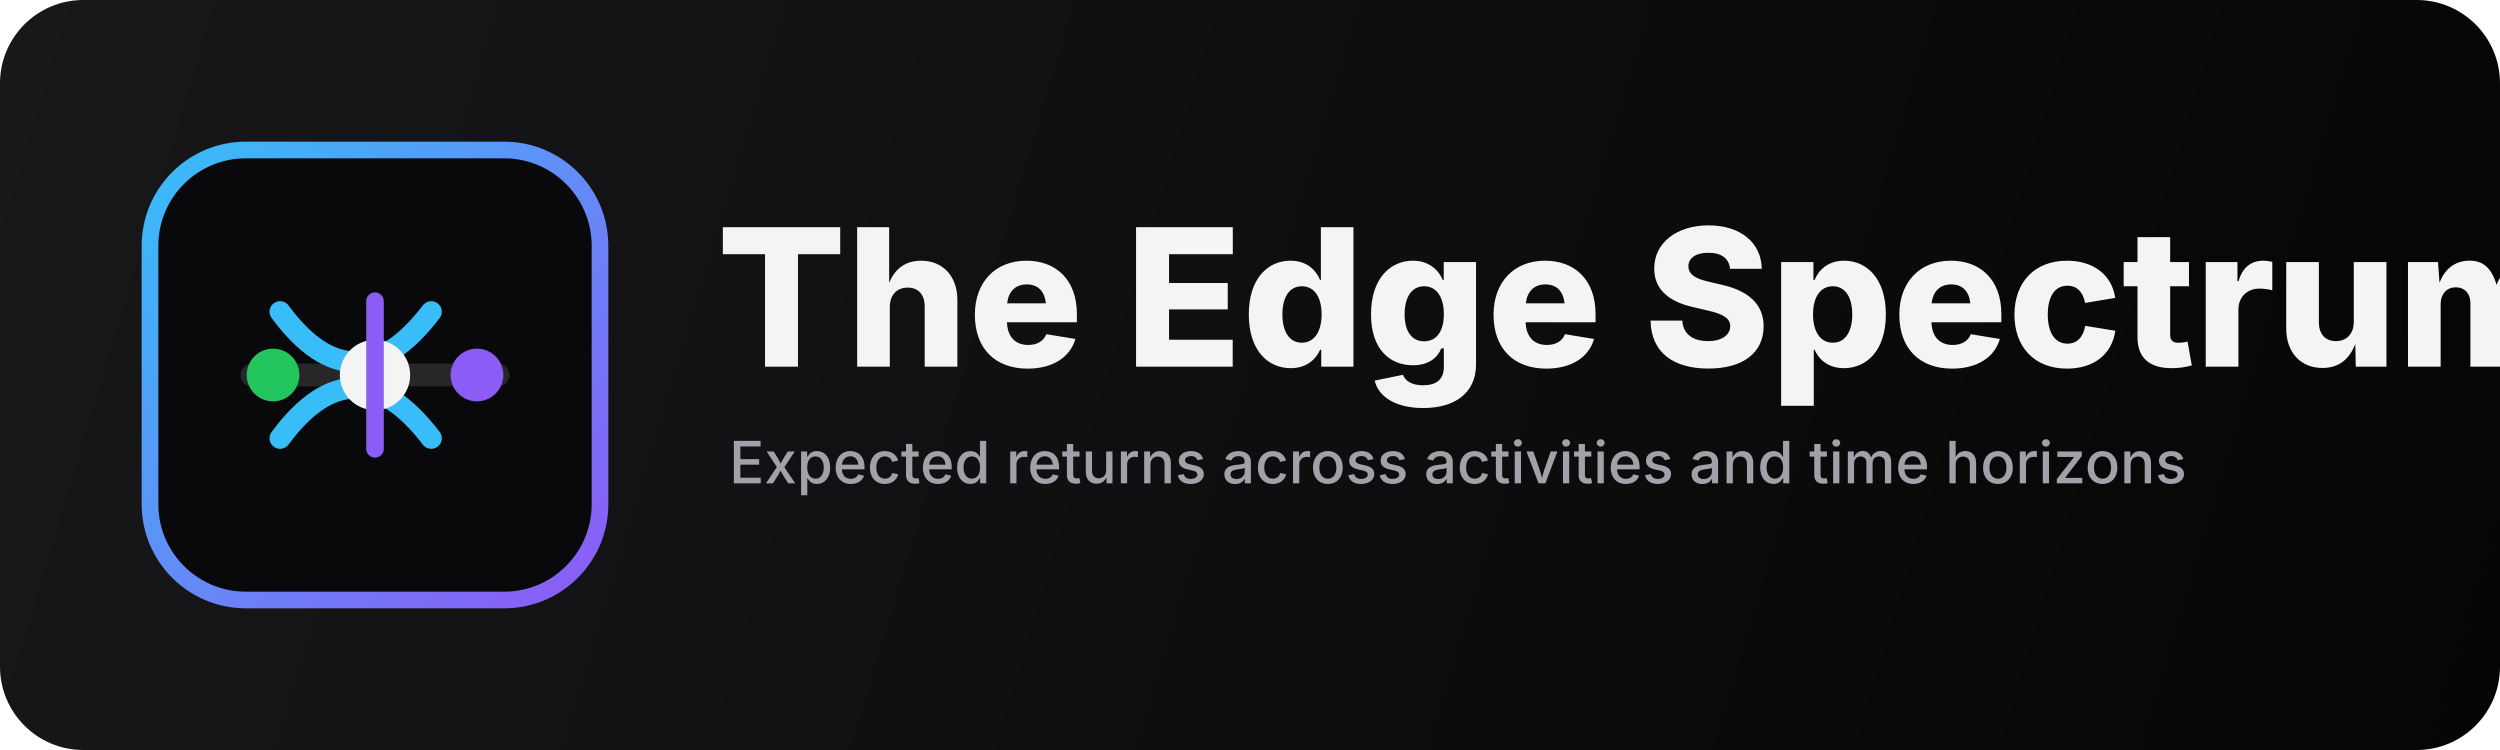
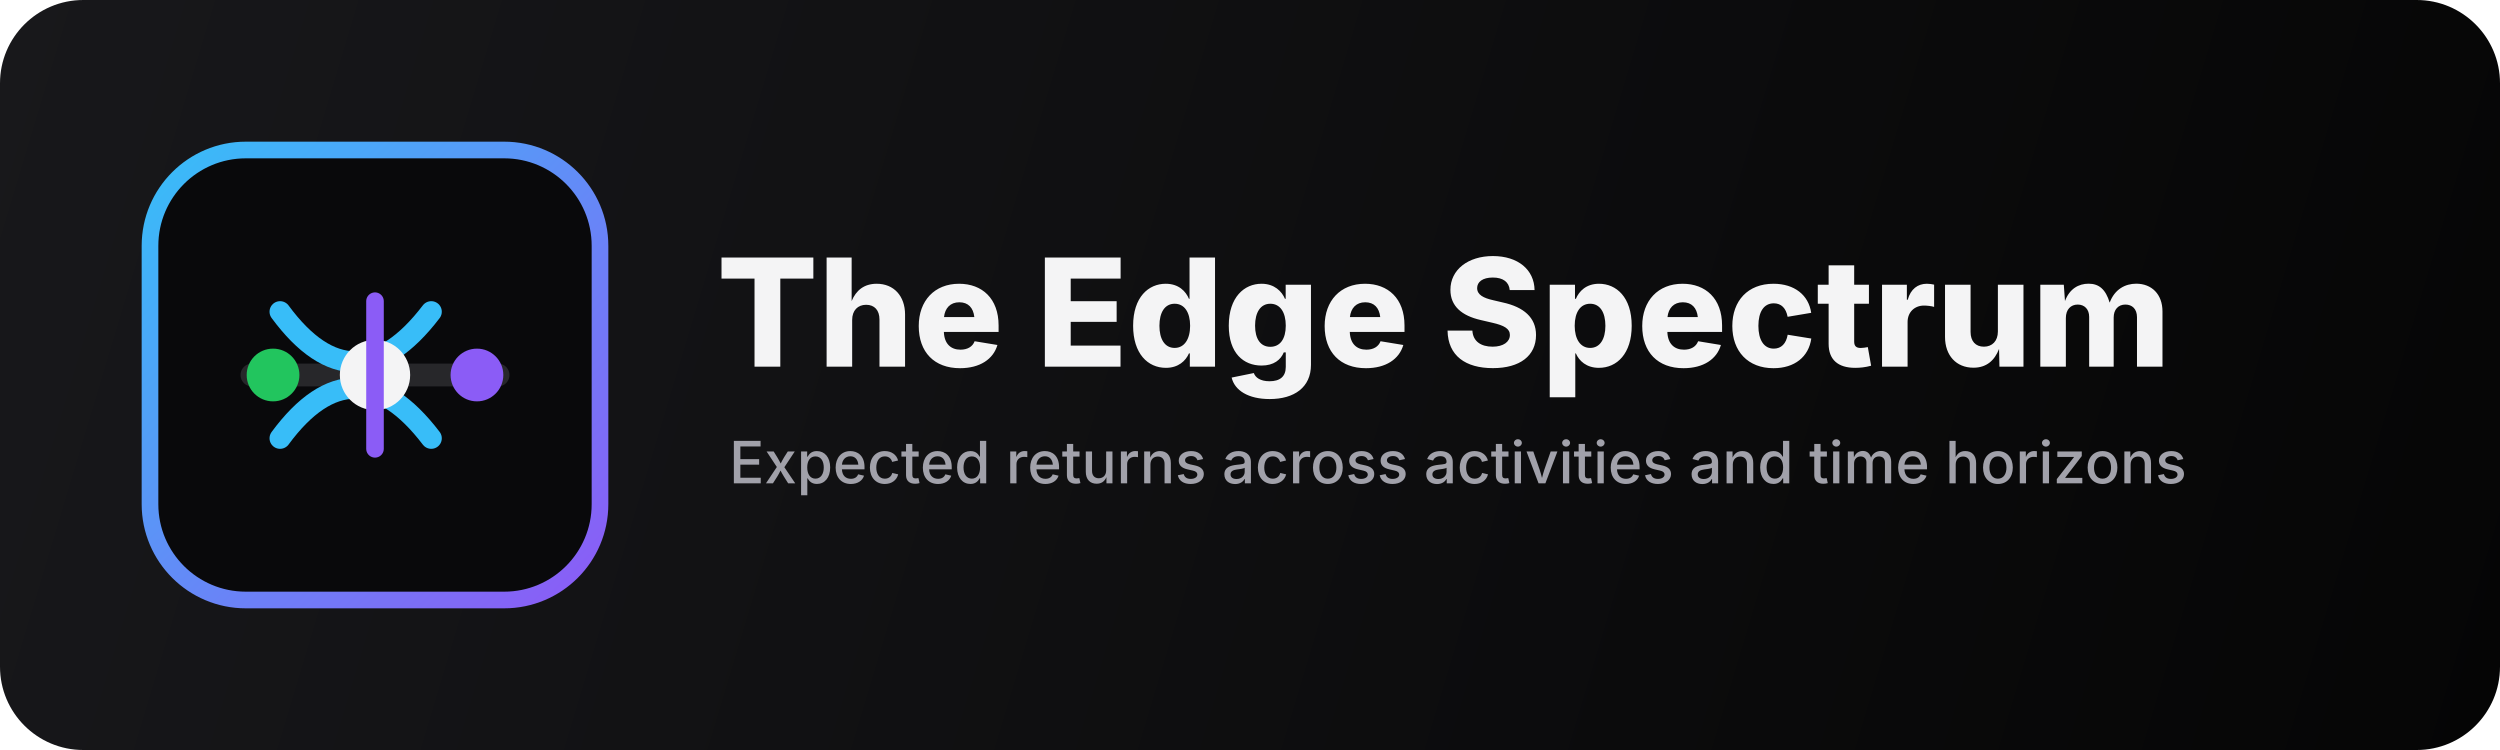
<svg xmlns="http://www.w3.org/2000/svg" viewBox="0 0 1200 360" role="img" aria-labelledby="title desc">
  <defs>
    <linearGradient id="bg" x1="0" y1="0" x2="1200" y2="360" gradientUnits="userSpaceOnUse">
      <stop offset="0" stop-color="#18181b" />
      <stop offset="1" stop-color="#050505" />
    </linearGradient>
    <linearGradient id="accent" x1="78" y1="70" x2="286" y2="282" gradientUnits="userSpaceOnUse">
      <stop offset="0" stop-color="#38bdf8" />
      <stop offset="1" stop-color="#8b5cf6" />
    </linearGradient>
  </defs>
  <rect width="1200" height="360" rx="40" fill="url(#bg)" />
  <rect x="72" y="72" width="216" height="216" rx="46" fill="#09090b" stroke="url(#accent)" stroke-width="8" />
  <g transform="translate(72 72) scale(0.84375)">
    <path d="M58 128h140" stroke="#27272a" stroke-width="13" stroke-linecap="round" />
    <path d="M74 92c28 38 57 38 86 0M74 164c28-38 57-38 86 0" fill="none" stroke="#38bdf8" stroke-width="12" stroke-linecap="round" />
    <circle cx="70" cy="128" r="15" fill="#22c55e" />
    <circle cx="128" cy="128" r="20" fill="#f4f4f5" />
    <circle cx="186" cy="128" r="15" fill="#8b5cf6" />
    <path d="M128 86v84" stroke="#8b5cf6" stroke-width="10" stroke-linecap="round" />
  </g>
-   <text x="344" y="176" fill="#f4f4f5" font-family="Inter, Segoe UI, Arial, sans-serif" font-size="92" font-weight="800" letter-spacing="0">The Edge Spectrum</text>
+   <text x="344" y="176" fill="#f4f4f5" font-family="Inter, Segoe UI, Arial, sans-serif" font-size="72" font-weight="800" letter-spacing="0">The Edge Spectrum</text>
  <text x="350" y="232" fill="#a1a1aa" font-family="Inter, Segoe UI, Arial, sans-serif" font-size="28" font-weight="500" letter-spacing="0">Expected returns across activities and time horizons</text>
</svg>
